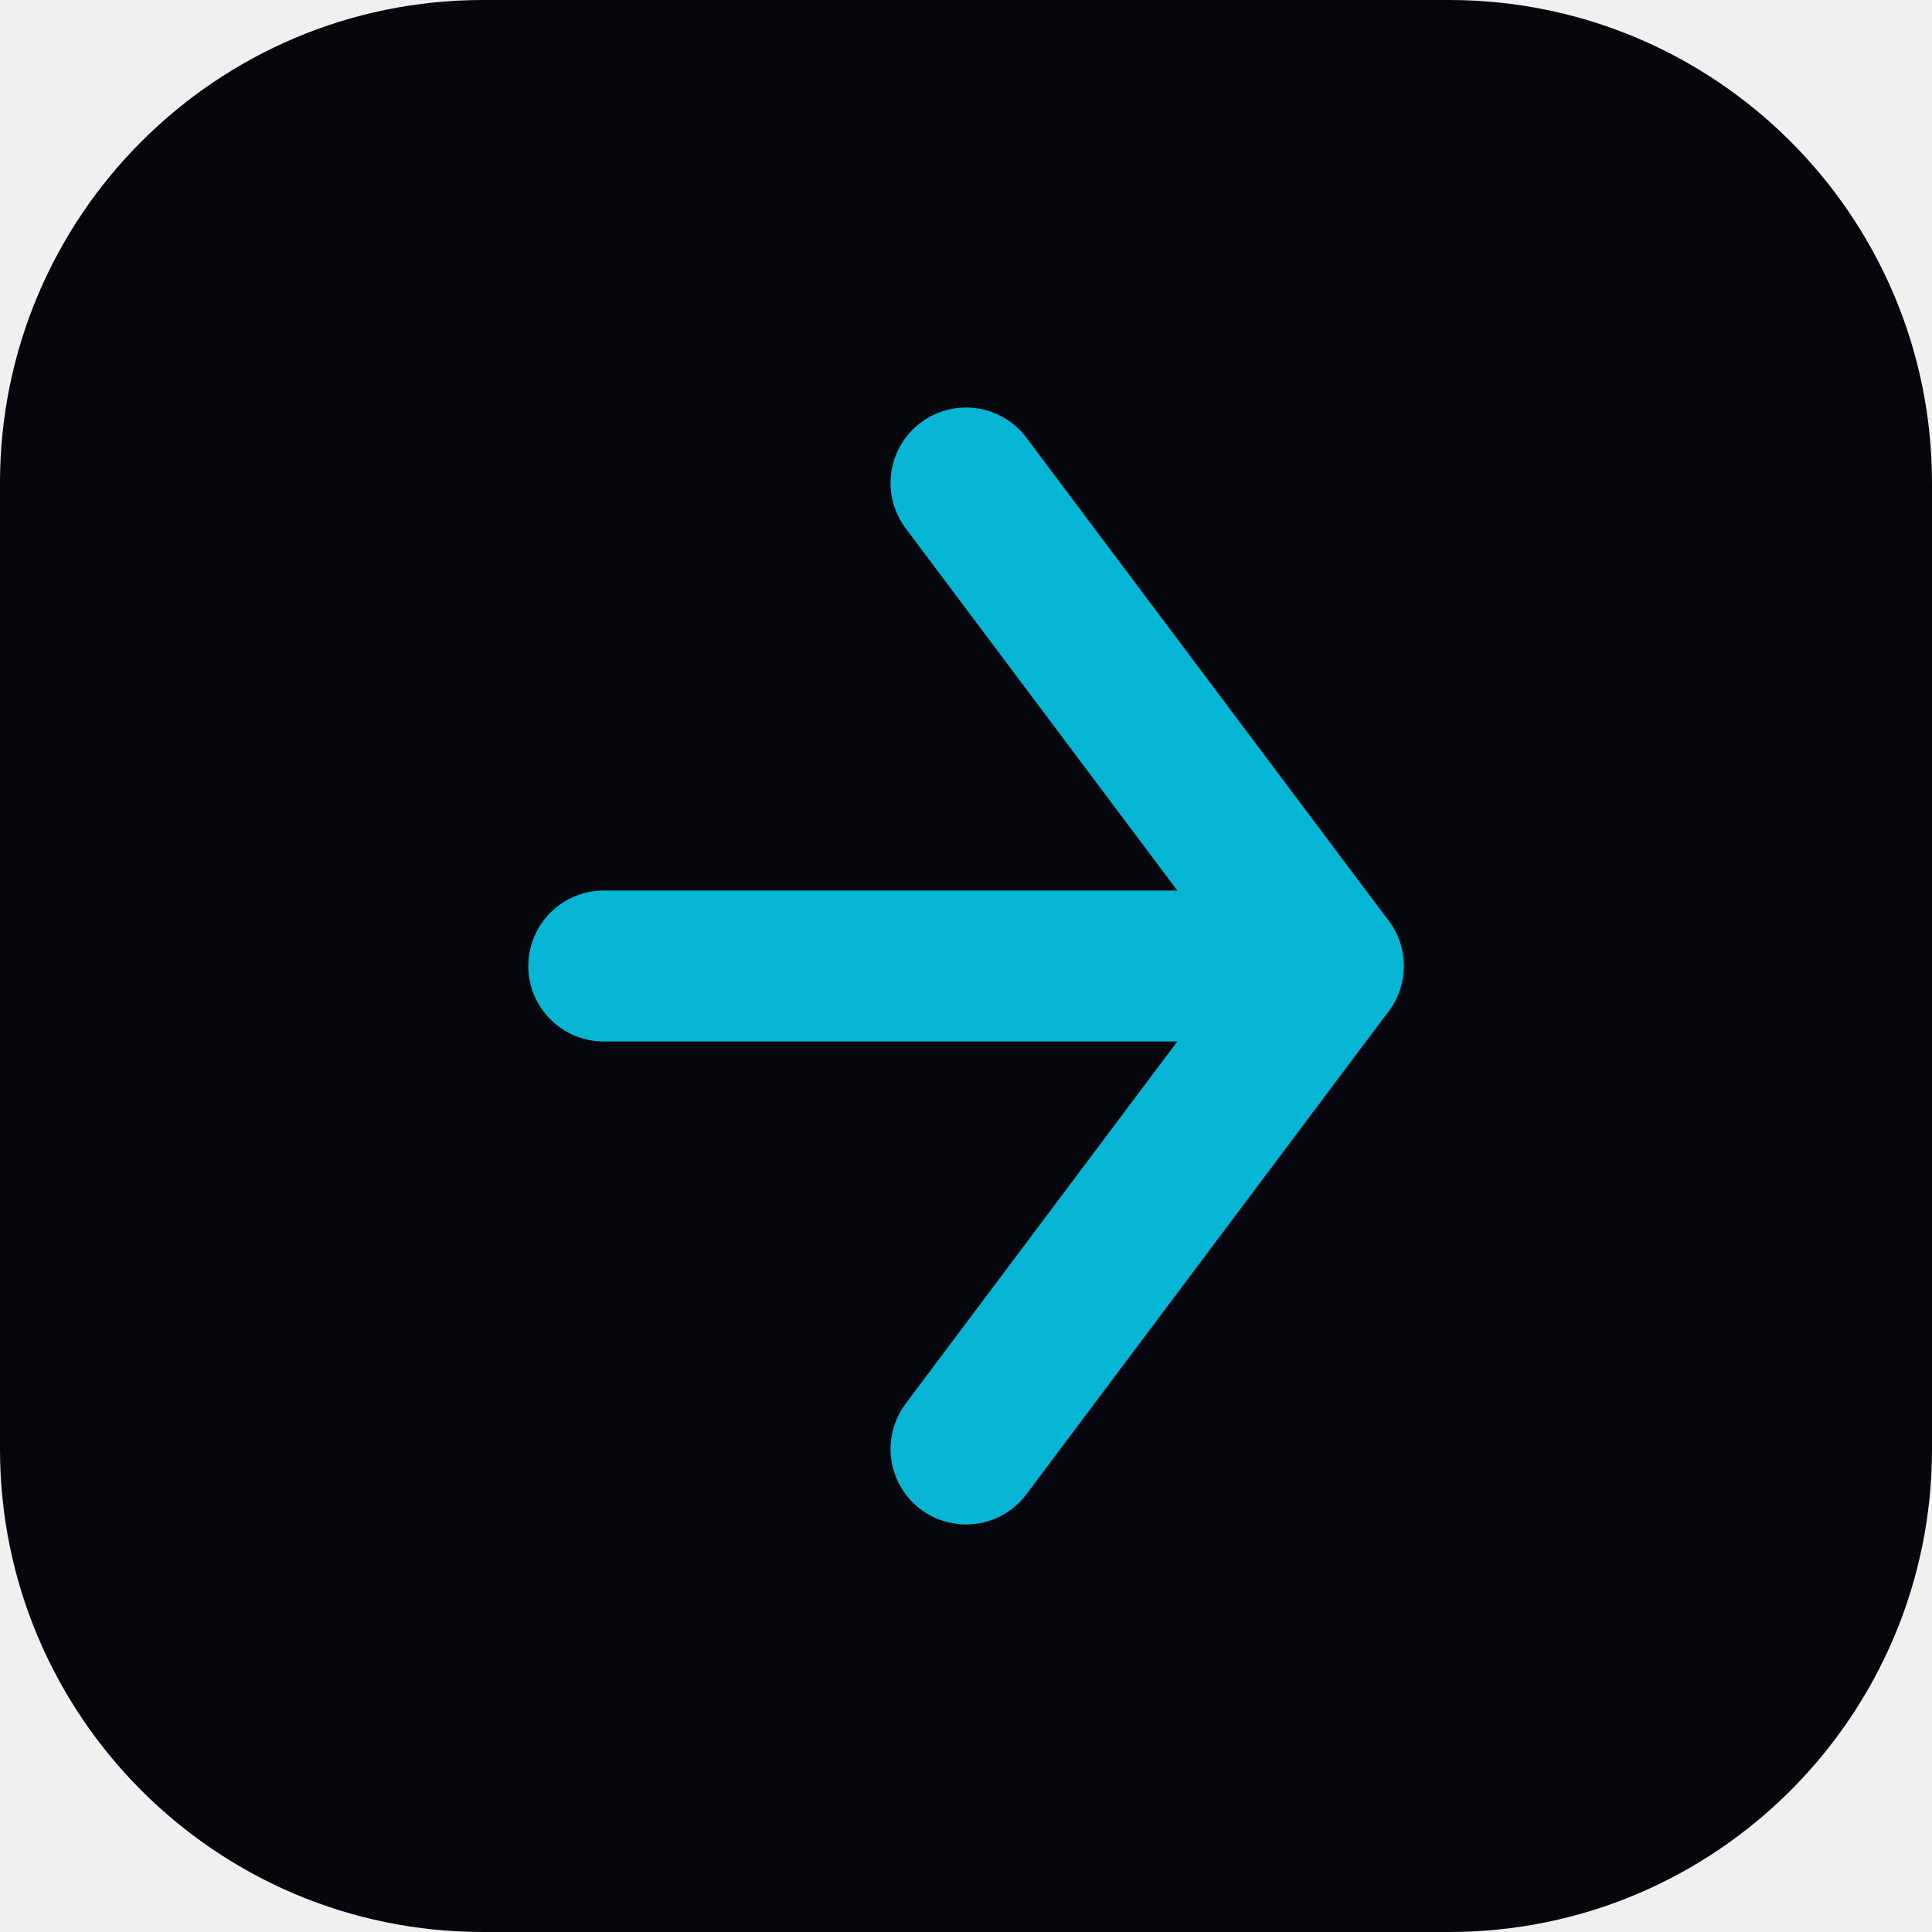
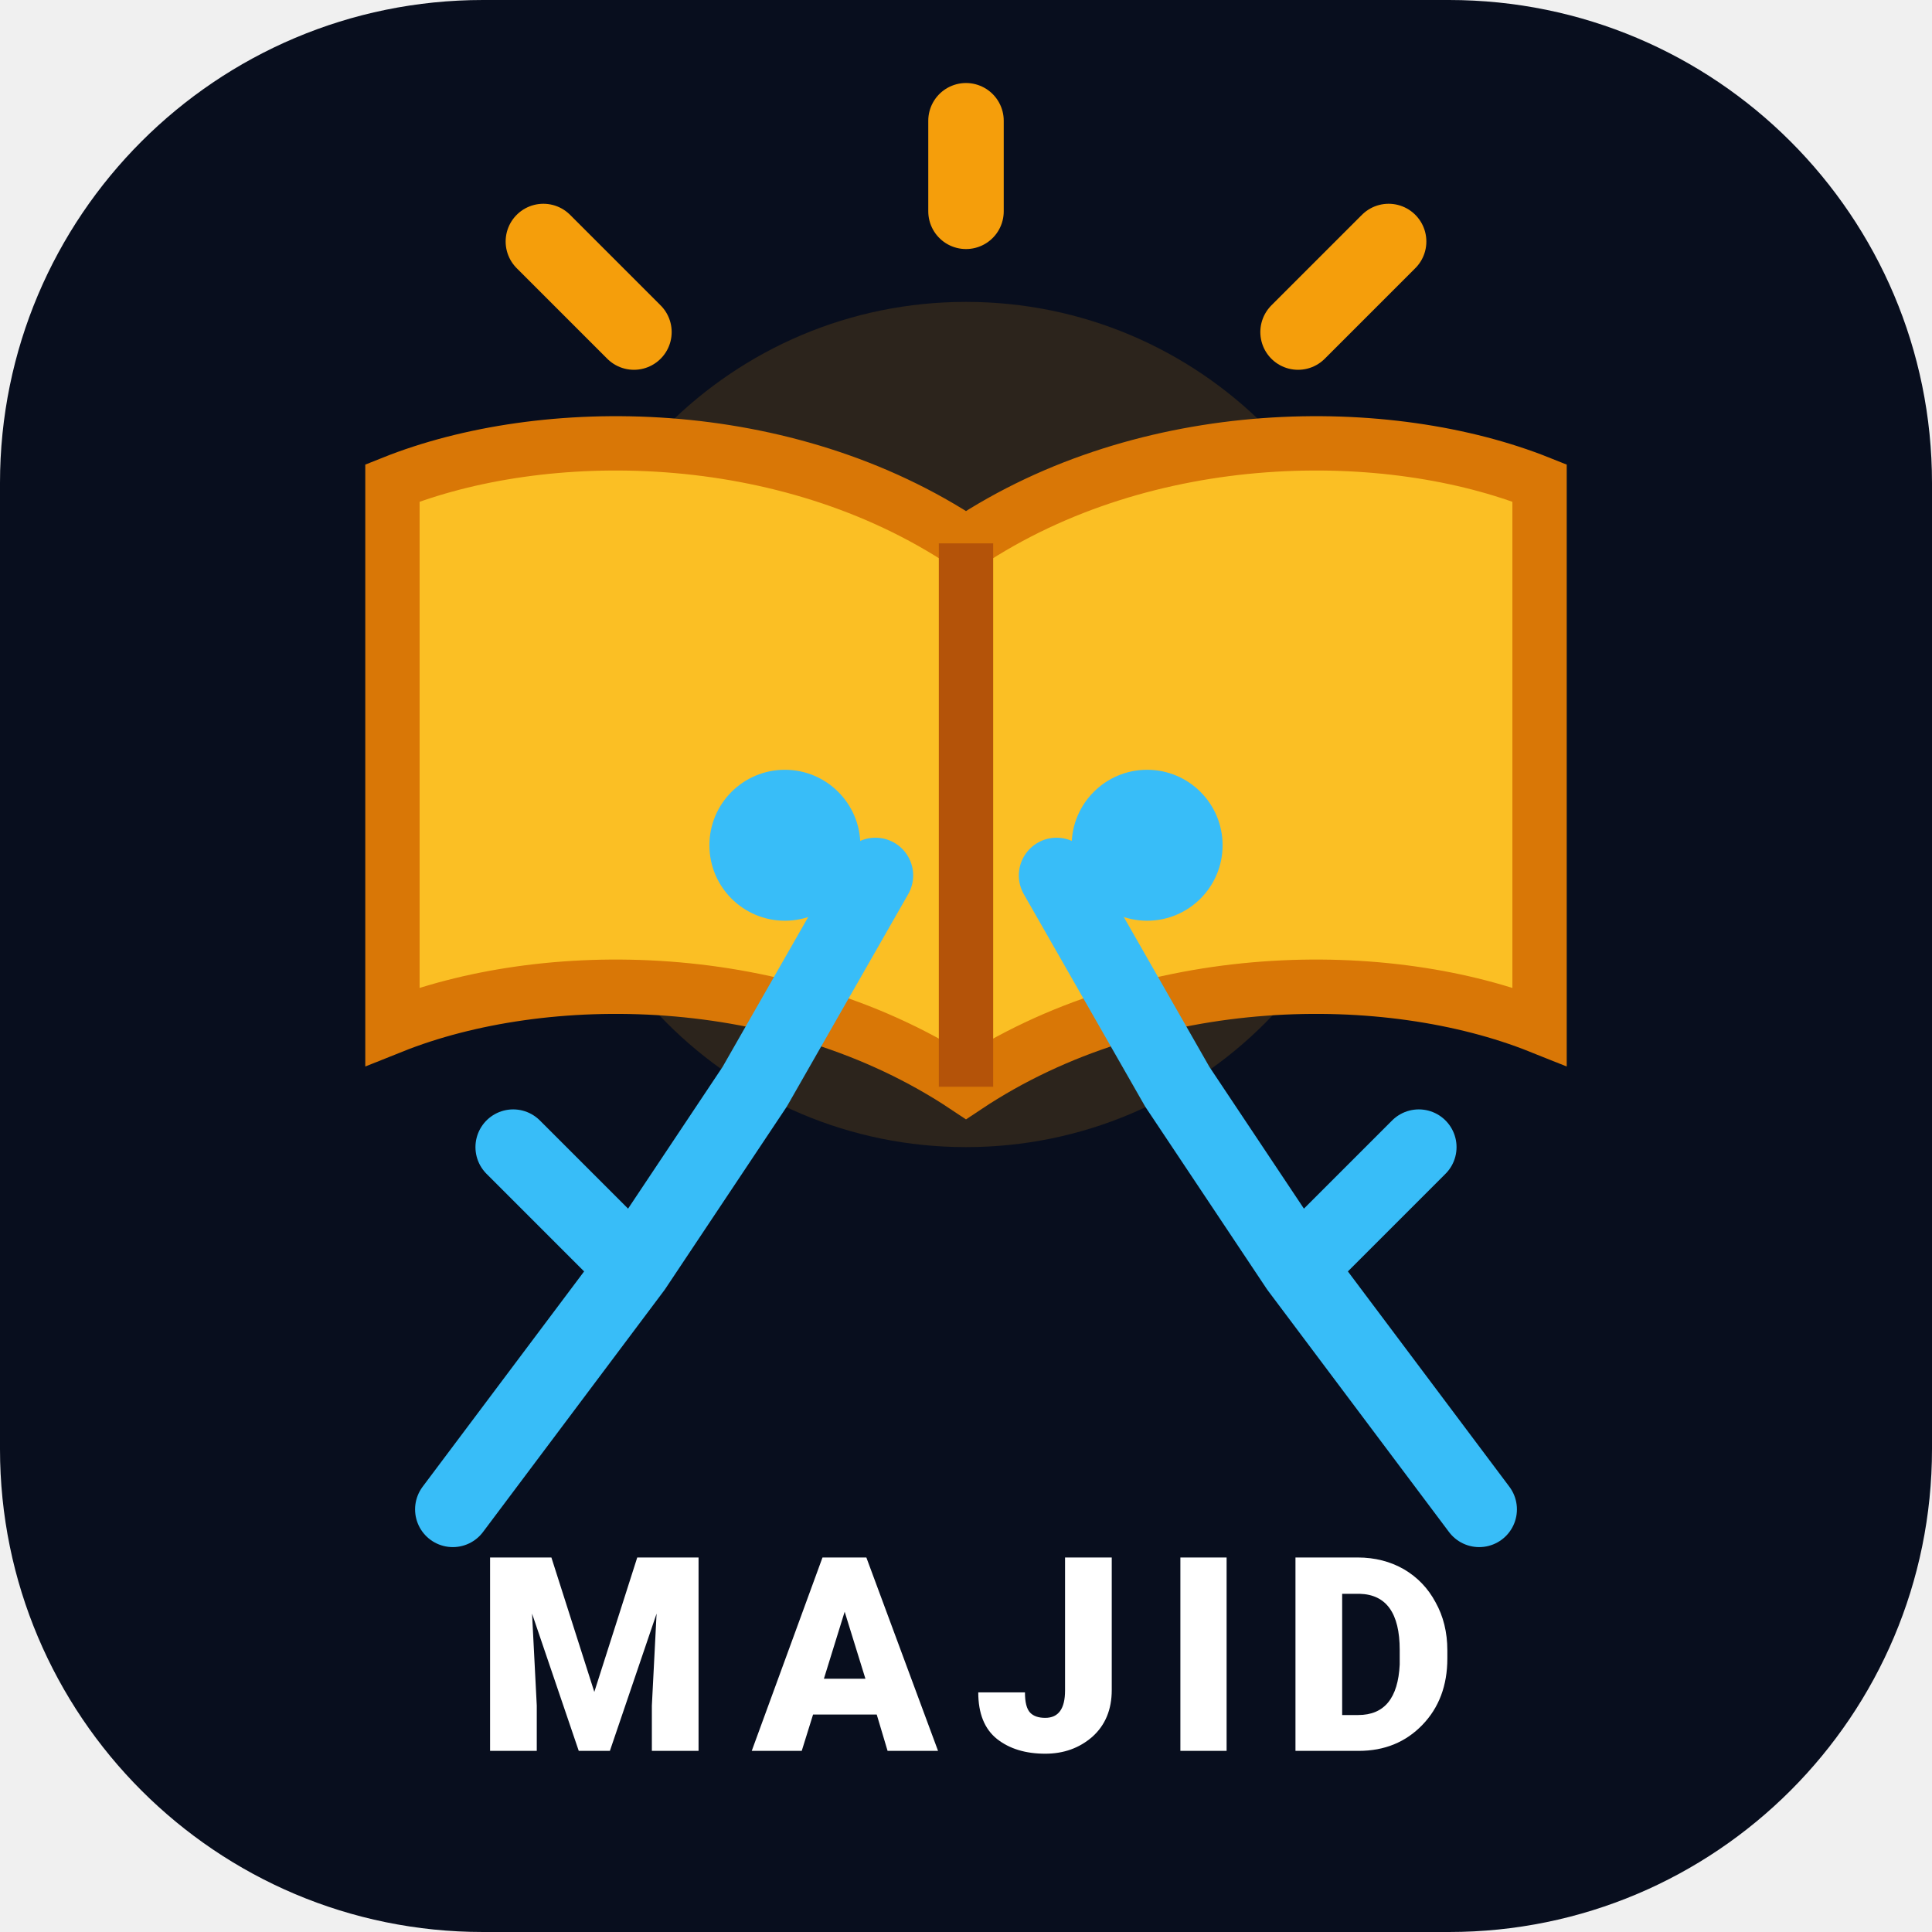
- <svg xmlns="http://www.w3.org/2000/svg" viewBox="0 0 32 32" fill="none">
-   <rect width="32" height="32" rx="8" fill="#05070d" />
-   <path d="M16 8L22 16L16 24" stroke="#06b6d4" stroke-width="2.5" stroke-linecap="round" stroke-linejoin="round" />
-   <path d="M10 16H22" stroke="#06b6d4" stroke-width="2.5" stroke-linecap="round" />
+ <svg xmlns="http://www.w3.org/2000/svg" viewBox="0 0 64 64" fill="none">
+   <rect width="64" height="64" rx="16" fill="#080e1e" />
+   <circle cx="32" cy="24" r="14" fill="#f59e0b" opacity="0.15" />
+   <path d="M32 7L32 4M21 11L18 8M43 11L46 8" stroke="#f59e0b" stroke-width="2.5" stroke-linecap="round" />
+   <path d="M32 18C26 14 18 14 13 16V34C18 32 26 32 32 36C38 32 46 32 51 34V16C46 14 38 14 32 18Z" fill="#fbbf24" stroke="#d97706" stroke-width="1.8" />
+   <path d="M32 18V36" stroke="#b45309" stroke-width="1.8" />
+   <path d="M15 50L21 42L25 36M21 42L17 38M25 36L29 29" stroke="#38bdf8" stroke-width="2.5" stroke-linecap="round" stroke-linejoin="round" />
+   <circle cx="26" cy="28" r="2.5" fill="#38bdf8" />
+   <path d="M49 50L43 42L39 36M43 42L47 38M39 36L35 29" stroke="#38bdf8" stroke-width="2.5" stroke-linecap="round" stroke-linejoin="round" />
+   <circle cx="38" cy="28" r="2.5" fill="#38bdf8" />
+   <text x="32" y="58" text-anchor="middle" font-family="-apple-system, BlinkMacSystemFont, 'Segoe UI', Roboto, sans-serif" font-size="9" font-weight="900" fill="#ffffff" letter-spacing="1.2">MAJID</text>
</svg>
